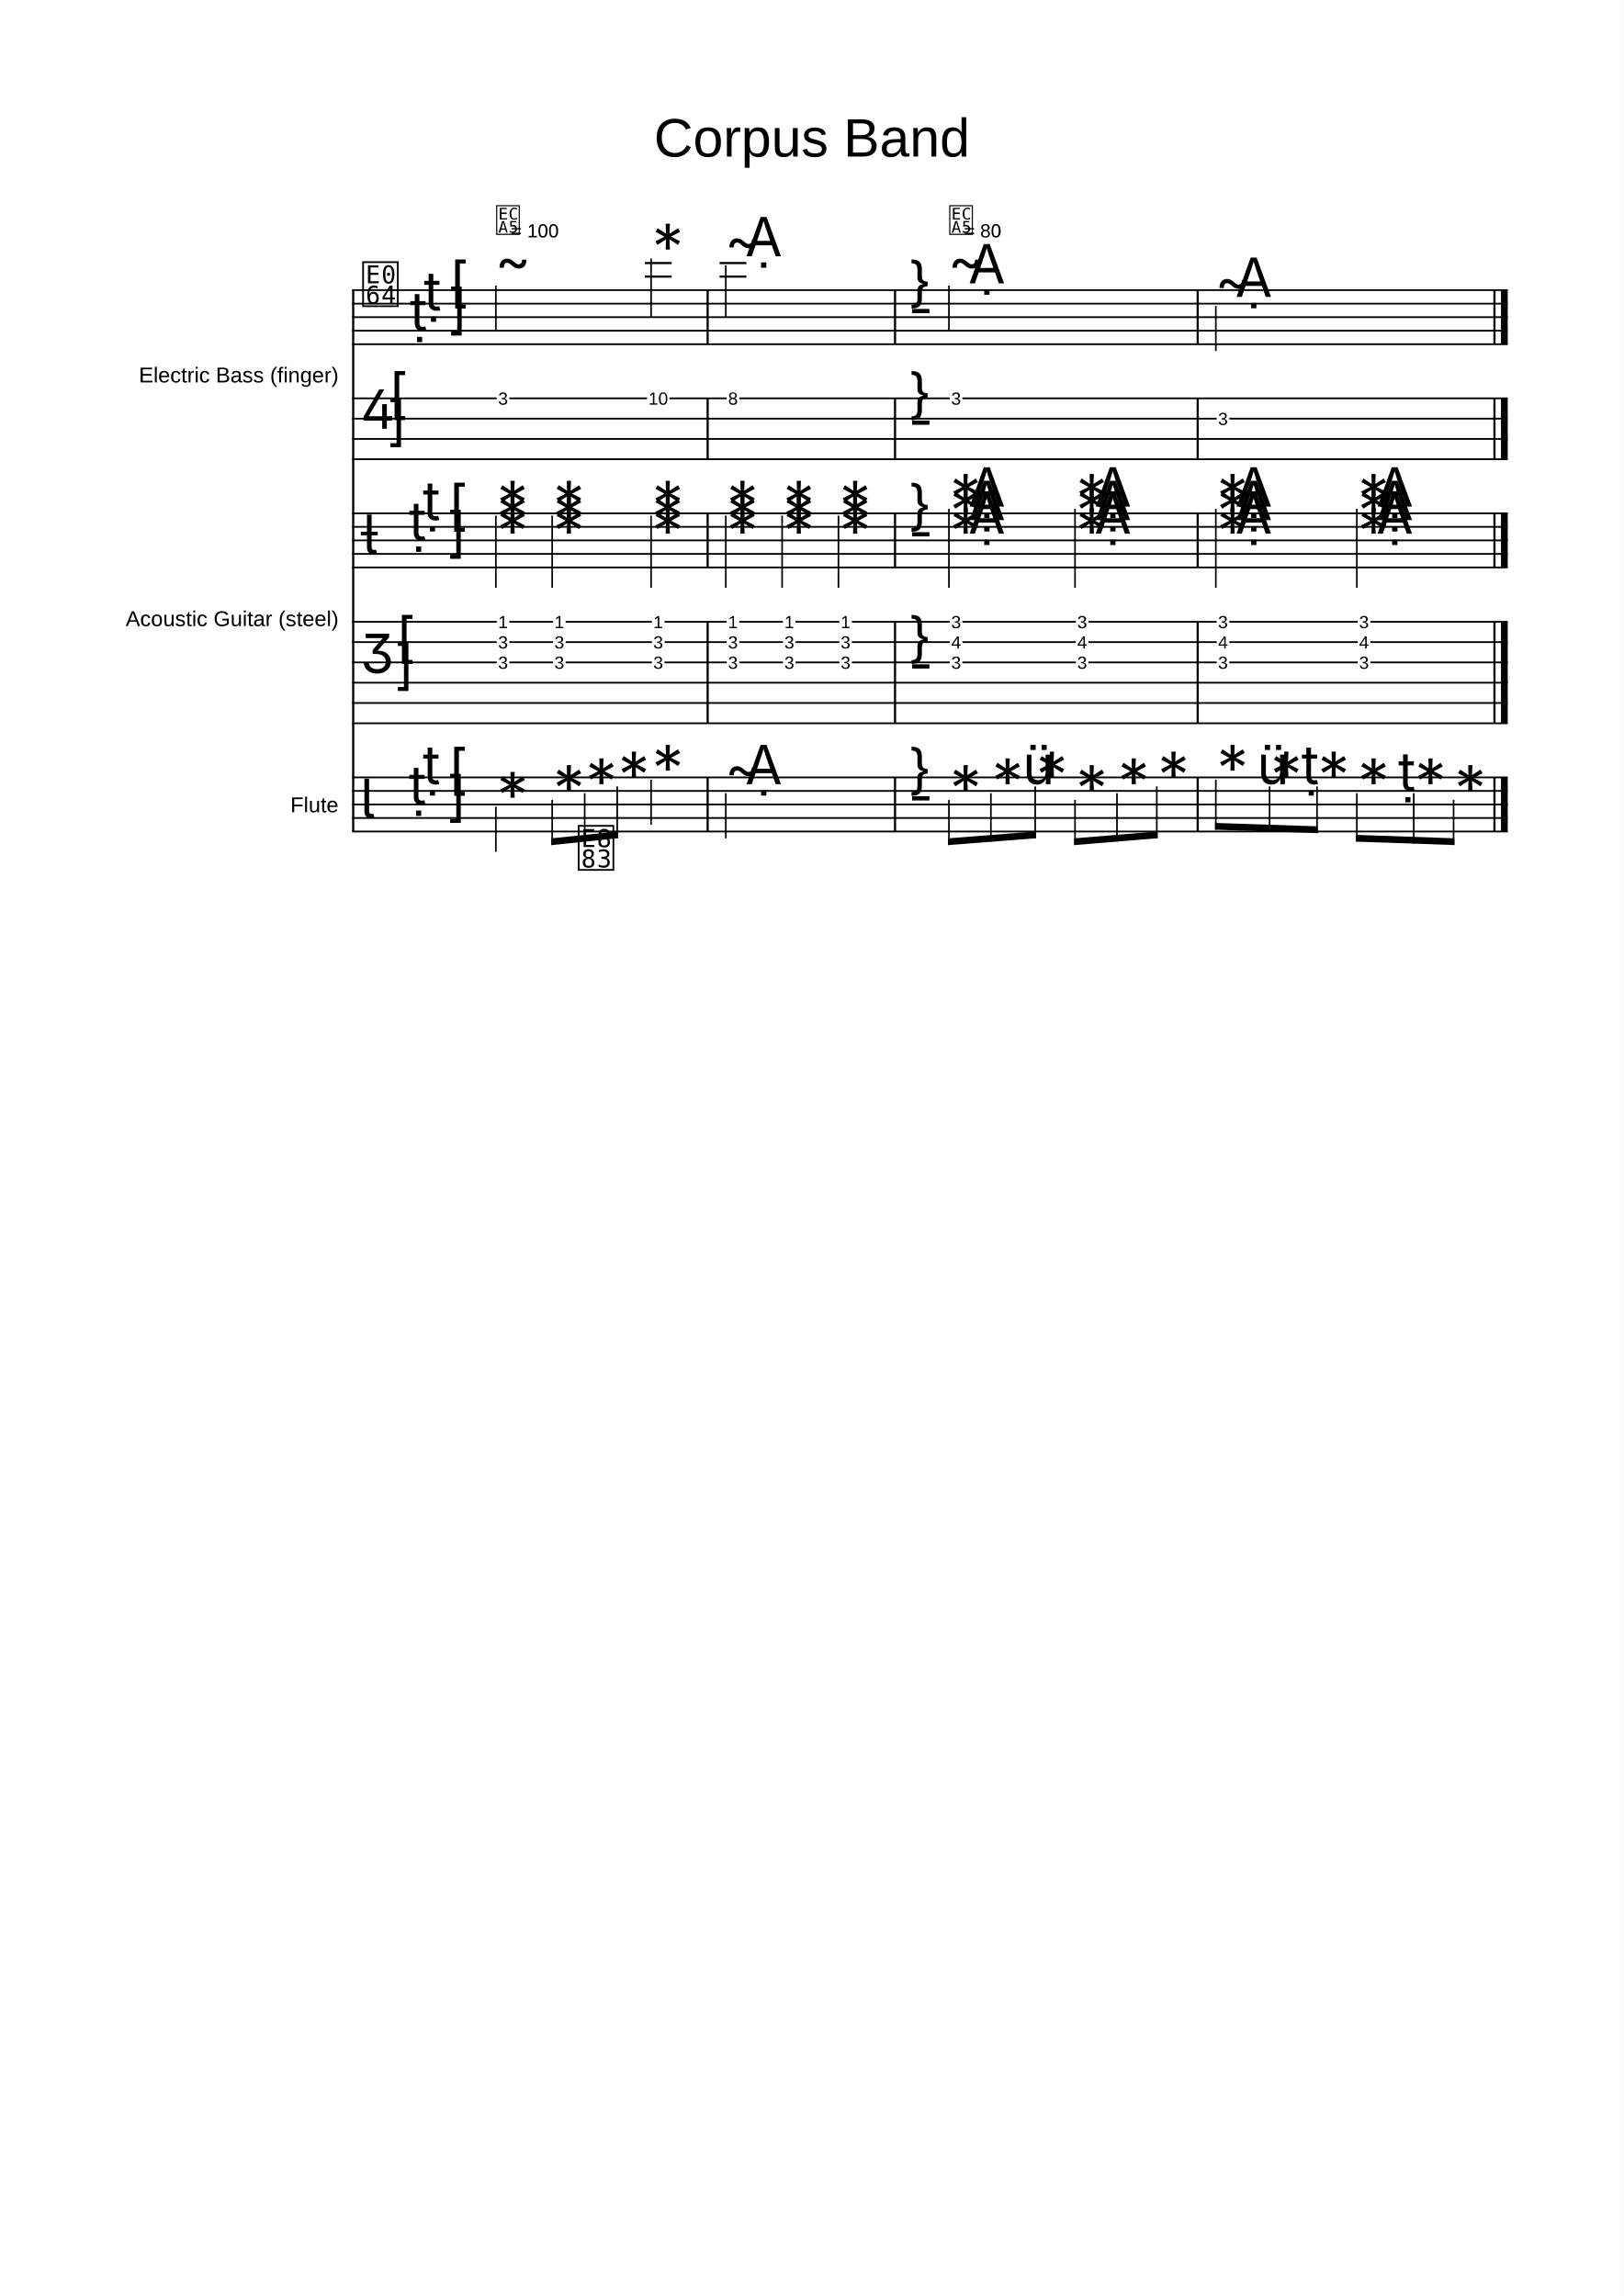
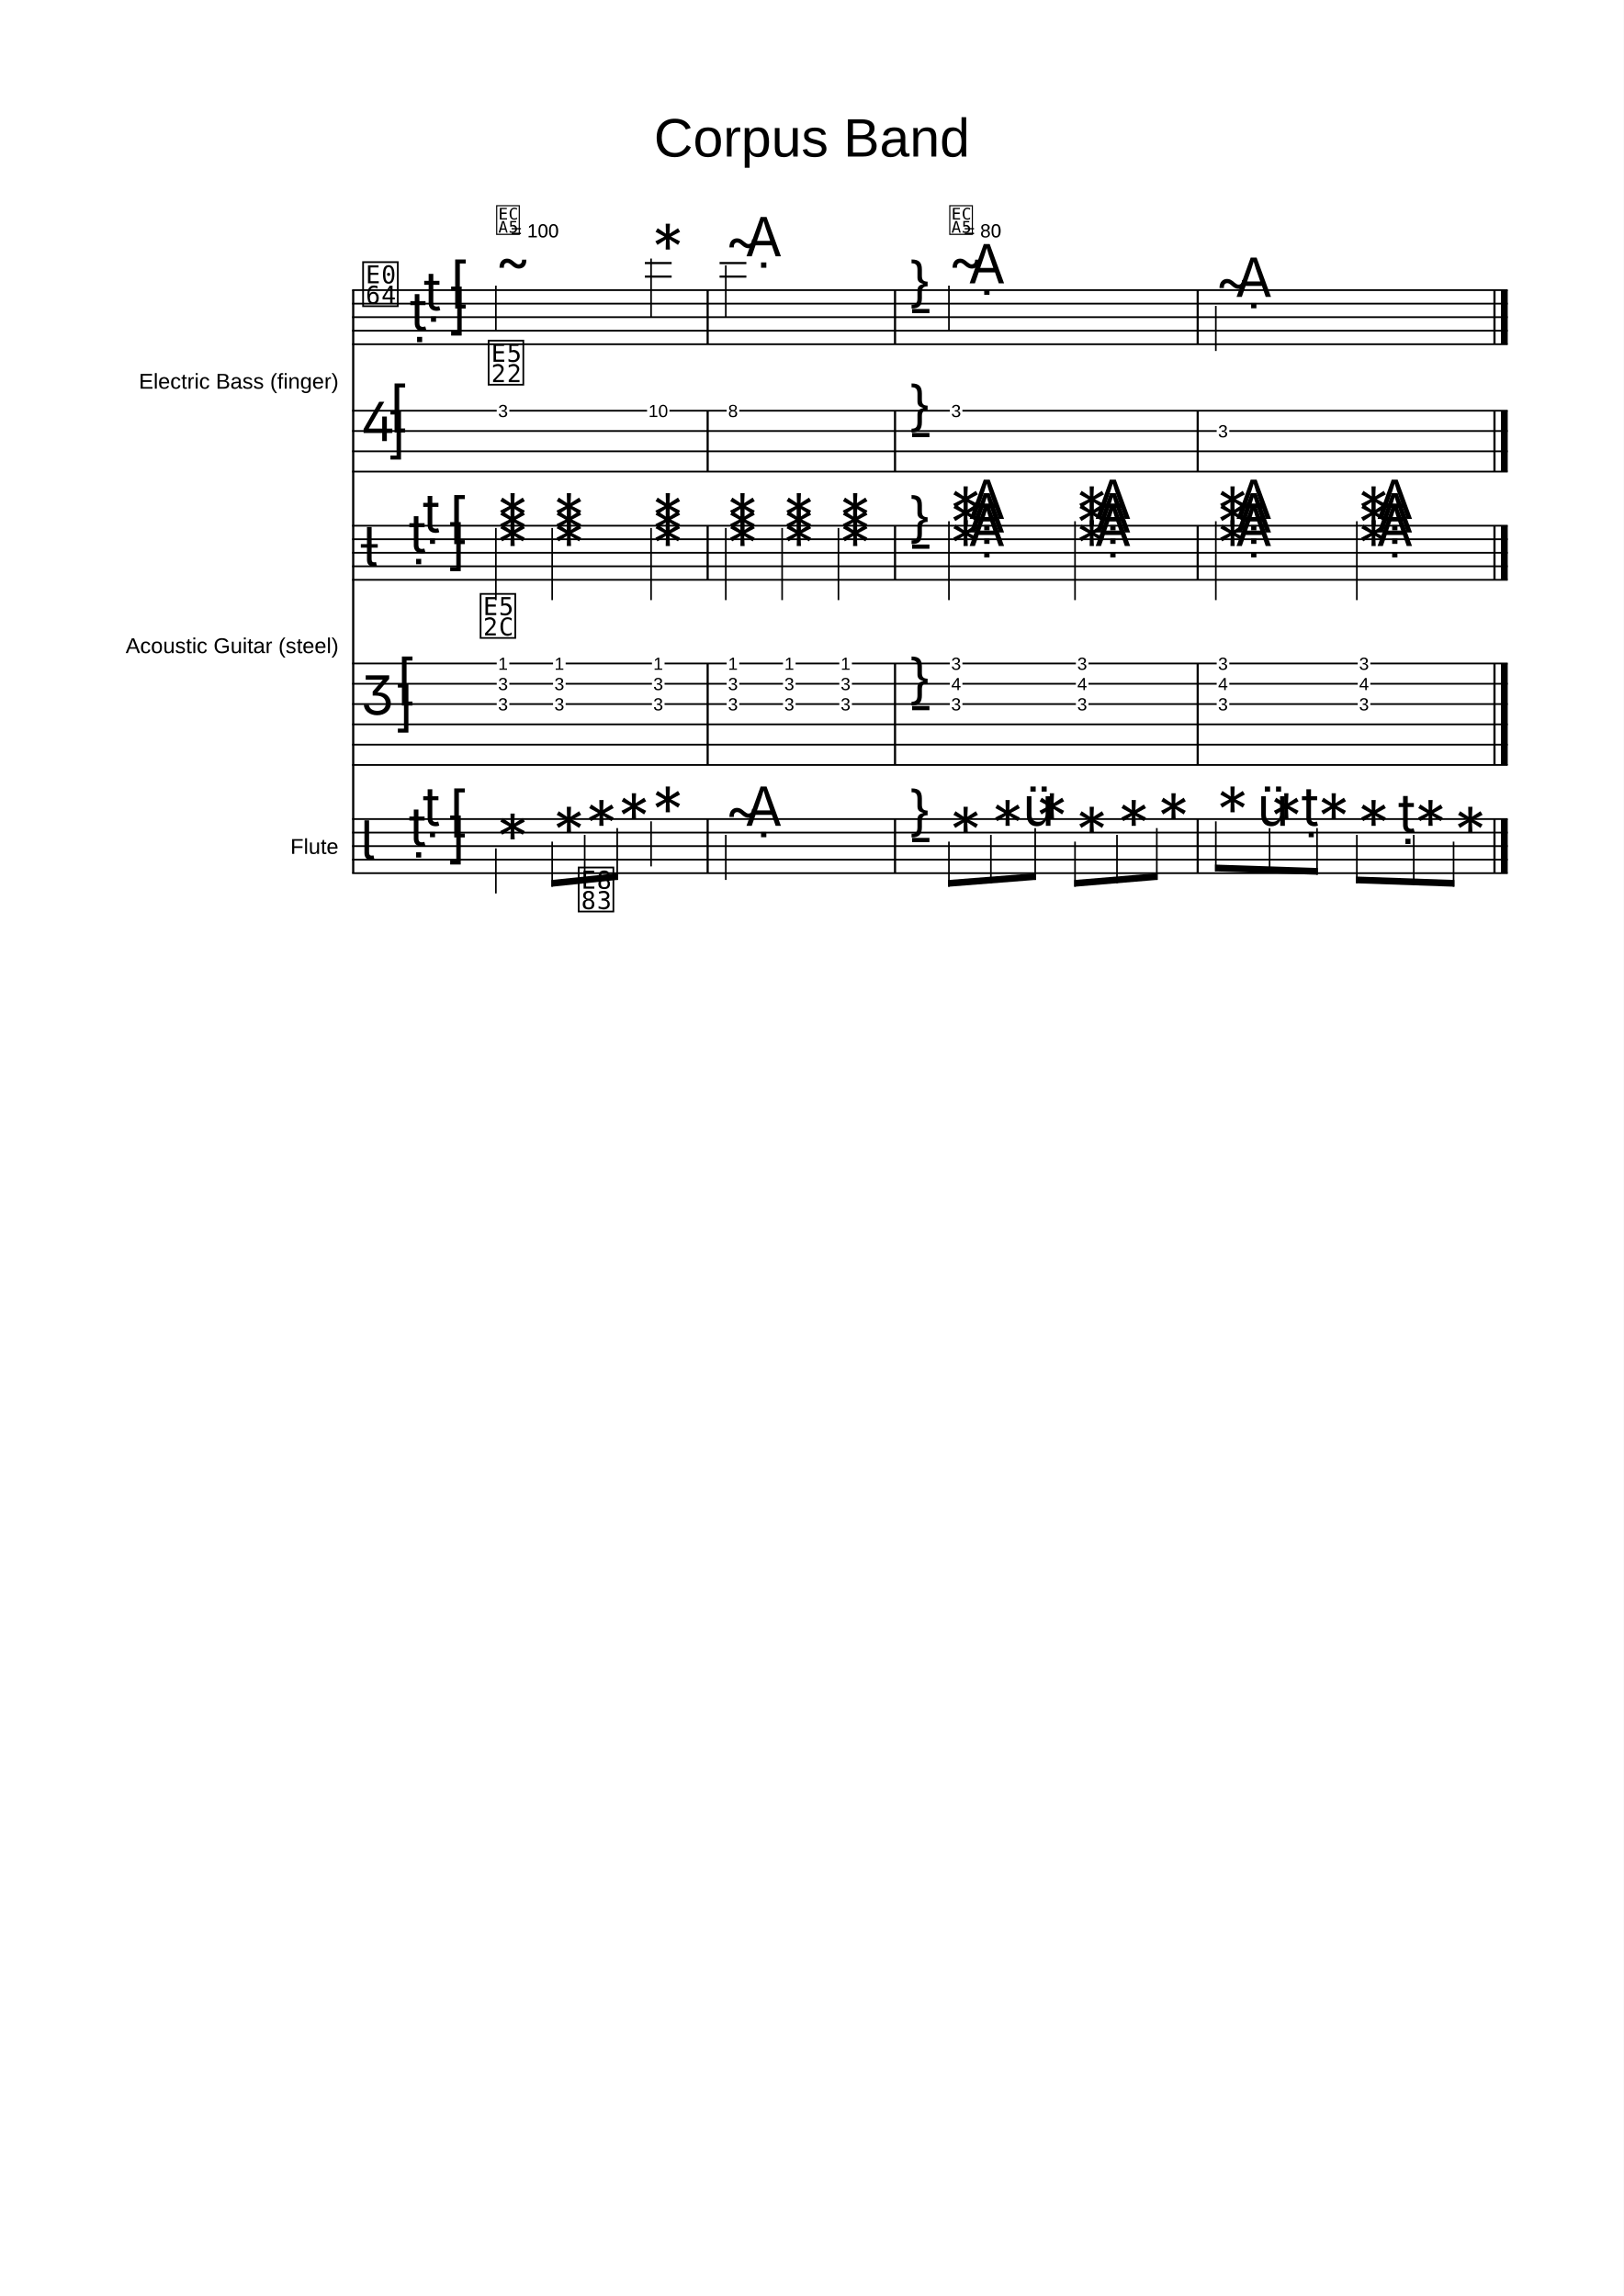
<svg xmlns="http://www.w3.org/2000/svg" width="1200" height="1697.143" viewBox="0 0 120 169.714">
  <style>@font-face{font-family:"Bravura";src:url("Bravura.otf")}text{font-family:"Bravura";font-size:4px}text.t{font-family:Arial,Helvetica,sans-serif}</style>
  <rect x="0" y="0" width="120" height="169.714" fill="white" />
  <g fill="black" stroke="black">
    <line class="staffLine" x1="26.023" y1="21.444" x2="111.429" y2="21.444" stroke-width="0.13" />
    <line class="staffLine" x1="26.023" y1="22.444" x2="111.429" y2="22.444" stroke-width="0.13" />
    <line class="staffLine" x1="26.023" y1="23.444" x2="111.429" y2="23.444" stroke-width="0.13" />
    <line class="staffLine" x1="26.023" y1="24.444" x2="111.429" y2="24.444" stroke-width="0.13" />
    <line class="staffLine" x1="26.023" y1="25.444" x2="111.429" y2="25.444" stroke-width="0.13" />
    <line class="stem" x1="36.647" y1="21.112" x2="36.647" y2="24.444" stroke-width="0.12" />
    <line class="ledgerLine" x1="47.658" y1="20.444" x2="49.638" y2="20.444" stroke-width="0.16" />
    <line class="ledgerLine" x1="47.658" y1="19.444" x2="49.638" y2="19.444" stroke-width="0.16" />
    <line class="stem" x1="48.118" y1="19.112" x2="48.118" y2="23.444" stroke-width="0.12" />
    <line class="barline" x1="52.3" y1="21.444" x2="52.3" y2="25.444" stroke-width="0.16" />
    <line class="ledgerLine" x1="53.18" y1="20.444" x2="55.16" y2="20.444" stroke-width="0.16" />
    <line class="ledgerLine" x1="53.18" y1="19.444" x2="55.16" y2="19.444" stroke-width="0.16" />
    <line class="stem" x1="53.64" y1="19.612" x2="53.64" y2="23.444" stroke-width="0.12" />
    <line class="barline" x1="66.147" y1="21.444" x2="66.147" y2="25.444" stroke-width="0.16" />
    <line class="stem" x1="70.131" y1="21.112" x2="70.131" y2="24.444" stroke-width="0.12" />
    <line class="barline" x1="88.516" y1="21.444" x2="88.516" y2="25.444" stroke-width="0.16" />
    <line class="stem" x1="89.856" y1="22.612" x2="89.856" y2="25.944" stroke-width="0.12" />
    <line class="barline" x1="110.449" y1="21.444" x2="110.449" y2="25.444" stroke-width="0.16" />
    <line class="barline" x1="111.179" y1="21.444" x2="111.179" y2="25.444" stroke-width="0.5" />
-     <line class="staffLine" x1="26.023" y1="29.444" x2="111.429" y2="29.444" stroke-width="0.13" />
-     <line class="staffLine" x1="26.023" y1="30.944" x2="111.429" y2="30.944" stroke-width="0.13" />
-     <line class="staffLine" x1="26.023" y1="32.444" x2="111.429" y2="32.444" stroke-width="0.13" />
-     <line class="staffLine" x1="26.023" y1="33.944" x2="111.429" y2="33.944" stroke-width="0.13" />
-     <line class="barline" x1="52.3" y1="29.444" x2="52.3" y2="33.944" stroke-width="0.16" />
-     <line class="barline" x1="66.147" y1="29.444" x2="66.147" y2="33.944" stroke-width="0.16" />
-     <line class="barline" x1="88.516" y1="29.444" x2="88.516" y2="33.944" stroke-width="0.16" />
-     <line class="barline" x1="110.449" y1="29.444" x2="110.449" y2="33.944" stroke-width="0.16" />
-     <line class="barline" x1="111.179" y1="29.444" x2="111.179" y2="33.944" stroke-width="0.5" />
-     <line class="staffLine" x1="26.023" y1="37.944" x2="111.429" y2="37.944" stroke-width="0.13" />
-     <line class="staffLine" x1="26.023" y1="38.944" x2="111.429" y2="38.944" stroke-width="0.13" />
-     <line class="staffLine" x1="26.023" y1="39.944" x2="111.429" y2="39.944" stroke-width="0.13" />
-     <line class="staffLine" x1="26.023" y1="40.944" x2="111.429" y2="40.944" stroke-width="0.13" />
-     <line class="staffLine" x1="26.023" y1="41.944" x2="111.429" y2="41.944" stroke-width="0.13" />
-     <line class="stem" x1="36.647" y1="38.112" x2="36.647" y2="43.444" stroke-width="0.12" />
-     <line class="stem" x1="40.809" y1="38.112" x2="40.809" y2="43.444" stroke-width="0.12" />
-     <line class="stem" x1="48.118" y1="38.112" x2="48.118" y2="43.444" stroke-width="0.12" />
-     <line class="barline" x1="52.3" y1="37.944" x2="52.3" y2="41.944" stroke-width="0.16" />
-     <line class="stem" x1="53.64" y1="38.112" x2="53.64" y2="43.444" stroke-width="0.12" />
-     <line class="stem" x1="57.803" y1="38.112" x2="57.803" y2="43.444" stroke-width="0.12" />
-     <line class="stem" x1="61.965" y1="38.112" x2="61.965" y2="43.444" stroke-width="0.12" />
-     <line class="barline" x1="66.147" y1="37.944" x2="66.147" y2="41.944" stroke-width="0.16" />
-     <line class="stem" x1="70.131" y1="37.612" x2="70.131" y2="43.444" stroke-width="0.12" />
-     <line class="stem" x1="79.449" y1="37.612" x2="79.449" y2="43.444" stroke-width="0.12" />
-     <line class="barline" x1="88.516" y1="37.944" x2="88.516" y2="41.944" stroke-width="0.16" />
-     <line class="stem" x1="89.856" y1="37.612" x2="89.856" y2="43.444" stroke-width="0.12" />
-     <line class="stem" x1="100.278" y1="37.612" x2="100.278" y2="43.444" stroke-width="0.12" />
-     <line class="barline" x1="110.449" y1="37.944" x2="110.449" y2="41.944" stroke-width="0.16" />
-     <line class="barline" x1="111.179" y1="37.944" x2="111.179" y2="41.944" stroke-width="0.5" />
-     <line class="staffLine" x1="26.023" y1="45.963" x2="111.429" y2="45.963" stroke-width="0.13" />
-     <line class="staffLine" x1="26.023" y1="47.463" x2="111.429" y2="47.463" stroke-width="0.13" />
-     <line class="staffLine" x1="26.023" y1="48.963" x2="111.429" y2="48.963" stroke-width="0.13" />
-     <line class="staffLine" x1="26.023" y1="50.463" x2="111.429" y2="50.463" stroke-width="0.13" />
-     <line class="staffLine" x1="26.023" y1="51.963" x2="111.429" y2="51.963" stroke-width="0.13" />
-     <line class="staffLine" x1="26.023" y1="53.463" x2="111.429" y2="53.463" stroke-width="0.13" />
-     <line class="barline" x1="52.3" y1="45.963" x2="52.3" y2="53.463" stroke-width="0.16" />
-     <line class="barline" x1="66.147" y1="45.963" x2="66.147" y2="53.463" stroke-width="0.16" />
-     <line class="barline" x1="88.516" y1="45.963" x2="88.516" y2="53.463" stroke-width="0.16" />
-     <line class="barline" x1="110.449" y1="45.963" x2="110.449" y2="53.463" stroke-width="0.16" />
-     <line class="barline" x1="111.179" y1="45.963" x2="111.179" y2="53.463" stroke-width="0.5" />
-     <line class="staffLine" x1="26.023" y1="57.463" x2="111.429" y2="57.463" stroke-width="0.13" />
-     <line class="staffLine" x1="26.023" y1="58.463" x2="111.429" y2="58.463" stroke-width="0.13" />
-     <line class="staffLine" x1="26.023" y1="59.463" x2="111.429" y2="59.463" stroke-width="0.13" />
-     <line class="staffLine" x1="26.023" y1="60.463" x2="111.429" y2="60.463" stroke-width="0.13" />
-     <line class="staffLine" x1="26.023" y1="61.463" x2="111.429" y2="61.463" stroke-width="0.13" />
-     <line class="stem" x1="36.647" y1="59.631" x2="36.647" y2="62.963" stroke-width="0.12" />
-     <line class="stem" x1="48.118" y1="57.631" x2="48.118" y2="60.963" stroke-width="0.12" />
-     <line class="stem" x1="40.809" y1="59.131" x2="40.809" y2="62.463" stroke-width="0.12" />
-     <line class="stem" x1="43.212" y1="58.631" x2="43.212" y2="62.213" stroke-width="0.12" />
-     <line class="stem" x1="45.615" y1="58.131" x2="45.615" y2="61.963" stroke-width="0.12" />
-     <line class="barline" x1="52.3" y1="57.463" x2="52.3" y2="61.463" stroke-width="0.16" />
-     <line class="stem" x1="53.64" y1="58.631" x2="53.64" y2="61.963" stroke-width="0.12" />
-     <line class="barline" x1="66.147" y1="57.463" x2="66.147" y2="61.463" stroke-width="0.16" />
-     <line class="stem" x1="70.131" y1="59.131" x2="70.131" y2="62.463" stroke-width="0.12" />
-     <line class="stem" x1="73.232" y1="58.631" x2="73.232" y2="62.22" stroke-width="0.12" />
-     <line class="stem" x1="76.506" y1="58.131" x2="76.506" y2="61.963" stroke-width="0.12" />
-     <line class="stem" x1="79.449" y1="59.131" x2="79.449" y2="62.463" stroke-width="0.12" />
-     <line class="stem" x1="82.551" y1="58.631" x2="82.551" y2="62.207" stroke-width="0.12" />
-     <line class="stem" x1="85.494" y1="58.131" x2="85.494" y2="61.963" stroke-width="0.12" />
-     <line class="barline" x1="88.516" y1="57.463" x2="88.516" y2="61.463" stroke-width="0.16" />
-     <line class="stem" x1="89.856" y1="57.631" x2="89.856" y2="61.33" stroke-width="0.12" />
-     <line class="stem" x1="93.829" y1="58.131" x2="93.829" y2="61.463" stroke-width="0.12" />
-     <line class="stem" x1="97.335" y1="58.131" x2="97.335" y2="61.58" stroke-width="0.12" />
-     <line class="stem" x1="100.278" y1="58.631" x2="100.278" y2="62.213" stroke-width="0.12" />
-     <line class="stem" x1="104.484" y1="58.631" x2="104.484" y2="62.36" stroke-width="0.12" />
-     <line class="stem" x1="107.427" y1="59.131" x2="107.427" y2="62.463" stroke-width="0.12" />
-     <line class="barline" x1="110.449" y1="57.463" x2="110.449" y2="61.463" stroke-width="0.16" />
-     <line class="barline" x1="111.179" y1="57.463" x2="111.179" y2="61.463" stroke-width="0.5" />
-     <line class="barline" x1="26.103" y1="21.444" x2="26.103" y2="61.463" stroke-width="0.16" />
-     <polygon class="beam" stroke="none" points="40.749,61.969 45.675,61.457 45.675,61.957 40.749,62.469" />
-     <polygon class="beam" stroke="none" points="70.071,61.968 76.566,61.459 76.566,61.959 70.071,62.468" />
-     <polygon class="beam" stroke="none" points="79.389,61.968 85.554,61.458 85.554,61.958 79.389,62.468" />
-     <polygon class="beam" stroke="none" points="89.796,60.828 97.395,61.082 97.395,61.582 89.796,61.328" />
-     <polygon class="beam" stroke="none" points="100.218,61.711 107.487,61.965 107.487,62.465 100.218,62.211" />
+     <line class="staffLine" x1="26.023" y1="30.359" x2="111.429" y2="30.359" stroke-width="0.13" />
+     <line class="staffLine" x1="26.023" y1="31.859" x2="111.429" y2="31.859" stroke-width="0.13" />
+     <line class="staffLine" x1="26.023" y1="33.359" x2="111.429" y2="33.359" stroke-width="0.13" />
+     <line class="staffLine" x1="26.023" y1="34.859" x2="111.429" y2="34.859" stroke-width="0.13" />
+     <line class="barline" x1="52.3" y1="30.359" x2="52.3" y2="34.859" stroke-width="0.16" />
+     <line class="barline" x1="66.147" y1="30.359" x2="66.147" y2="34.859" stroke-width="0.16" />
+     <line class="barline" x1="88.516" y1="30.359" x2="88.516" y2="34.859" stroke-width="0.16" />
+     <line class="barline" x1="110.449" y1="30.359" x2="110.449" y2="34.859" stroke-width="0.16" />
+     <line class="barline" x1="111.179" y1="30.359" x2="111.179" y2="34.859" stroke-width="0.5" />
+     <line class="staffLine" x1="26.023" y1="38.859" x2="111.429" y2="38.859" stroke-width="0.13" />
+     <line class="staffLine" x1="26.023" y1="39.859" x2="111.429" y2="39.859" stroke-width="0.13" />
+     <line class="staffLine" x1="26.023" y1="40.859" x2="111.429" y2="40.859" stroke-width="0.13" />
+     <line class="staffLine" x1="26.023" y1="41.859" x2="111.429" y2="41.859" stroke-width="0.13" />
+     <line class="staffLine" x1="26.023" y1="42.859" x2="111.429" y2="42.859" stroke-width="0.13" />
+     <line class="stem" x1="36.647" y1="39.027" x2="36.647" y2="44.359" stroke-width="0.12" />
+     <line class="stem" x1="40.809" y1="39.027" x2="40.809" y2="44.359" stroke-width="0.12" />
+     <line class="stem" x1="48.118" y1="39.027" x2="48.118" y2="44.359" stroke-width="0.12" />
+     <line class="barline" x1="52.3" y1="38.859" x2="52.3" y2="42.859" stroke-width="0.16" />
+     <line class="stem" x1="53.64" y1="39.027" x2="53.64" y2="44.359" stroke-width="0.12" />
+     <line class="stem" x1="57.803" y1="39.027" x2="57.803" y2="44.359" stroke-width="0.12" />
+     <line class="stem" x1="61.965" y1="39.027" x2="61.965" y2="44.359" stroke-width="0.12" />
+     <line class="barline" x1="66.147" y1="38.859" x2="66.147" y2="42.859" stroke-width="0.16" />
+     <line class="stem" x1="70.131" y1="38.527" x2="70.131" y2="44.359" stroke-width="0.12" />
+     <line class="stem" x1="79.449" y1="38.527" x2="79.449" y2="44.359" stroke-width="0.12" />
+     <line class="barline" x1="88.516" y1="38.859" x2="88.516" y2="42.859" stroke-width="0.16" />
+     <line class="stem" x1="89.856" y1="38.527" x2="89.856" y2="44.359" stroke-width="0.12" />
+     <line class="stem" x1="100.278" y1="38.527" x2="100.278" y2="44.359" stroke-width="0.12" />
+     <line class="barline" x1="110.449" y1="38.859" x2="110.449" y2="42.859" stroke-width="0.16" />
+     <line class="barline" x1="111.179" y1="38.859" x2="111.179" y2="42.859" stroke-width="0.5" />
+     <line class="staffLine" x1="26.023" y1="49.042" x2="111.429" y2="49.042" stroke-width="0.13" />
+     <line class="staffLine" x1="26.023" y1="50.542" x2="111.429" y2="50.542" stroke-width="0.13" />
+     <line class="staffLine" x1="26.023" y1="52.042" x2="111.429" y2="52.042" stroke-width="0.13" />
+     <line class="staffLine" x1="26.023" y1="53.542" x2="111.429" y2="53.542" stroke-width="0.13" />
+     <line class="staffLine" x1="26.023" y1="55.042" x2="111.429" y2="55.042" stroke-width="0.13" />
+     <line class="staffLine" x1="26.023" y1="56.542" x2="111.429" y2="56.542" stroke-width="0.13" />
+     <line class="barline" x1="52.3" y1="49.042" x2="52.3" y2="56.542" stroke-width="0.16" />
+     <line class="barline" x1="66.147" y1="49.042" x2="66.147" y2="56.542" stroke-width="0.16" />
+     <line class="barline" x1="88.516" y1="49.042" x2="88.516" y2="56.542" stroke-width="0.16" />
+     <line class="barline" x1="110.449" y1="49.042" x2="110.449" y2="56.542" stroke-width="0.16" />
+     <line class="barline" x1="111.179" y1="49.042" x2="111.179" y2="56.542" stroke-width="0.5" />
+     <line class="staffLine" x1="26.023" y1="60.542" x2="111.429" y2="60.542" stroke-width="0.13" />
+     <line class="staffLine" x1="26.023" y1="61.542" x2="111.429" y2="61.542" stroke-width="0.13" />
+     <line class="staffLine" x1="26.023" y1="62.542" x2="111.429" y2="62.542" stroke-width="0.13" />
+     <line class="staffLine" x1="26.023" y1="63.542" x2="111.429" y2="63.542" stroke-width="0.13" />
+     <line class="staffLine" x1="26.023" y1="64.542" x2="111.429" y2="64.542" stroke-width="0.13" />
+     <line class="stem" x1="36.647" y1="62.71" x2="36.647" y2="66.042" stroke-width="0.12" />
+     <line class="stem" x1="48.118" y1="60.71" x2="48.118" y2="64.042" stroke-width="0.12" />
+     <line class="stem" x1="40.809" y1="62.21" x2="40.809" y2="65.542" stroke-width="0.12" />
+     <line class="stem" x1="43.212" y1="61.71" x2="43.212" y2="65.292" stroke-width="0.12" />
+     <line class="stem" x1="45.615" y1="61.21" x2="45.615" y2="65.042" stroke-width="0.12" />
+     <line class="barline" x1="52.3" y1="60.542" x2="52.3" y2="64.542" stroke-width="0.16" />
+     <line class="stem" x1="53.64" y1="61.71" x2="53.64" y2="65.042" stroke-width="0.12" />
+     <line class="barline" x1="66.147" y1="60.542" x2="66.147" y2="64.542" stroke-width="0.16" />
+     <line class="stem" x1="70.131" y1="62.21" x2="70.131" y2="65.542" stroke-width="0.12" />
+     <line class="stem" x1="73.232" y1="61.71" x2="73.232" y2="65.299" stroke-width="0.12" />
+     <line class="stem" x1="76.506" y1="61.21" x2="76.506" y2="65.042" stroke-width="0.12" />
+     <line class="stem" x1="79.449" y1="62.21" x2="79.449" y2="65.542" stroke-width="0.12" />
+     <line class="stem" x1="82.551" y1="61.71" x2="82.551" y2="65.286" stroke-width="0.12" />
+     <line class="stem" x1="85.494" y1="61.21" x2="85.494" y2="65.042" stroke-width="0.12" />
+     <line class="barline" x1="88.516" y1="60.542" x2="88.516" y2="64.542" stroke-width="0.16" />
+     <line class="stem" x1="89.856" y1="60.71" x2="89.856" y2="64.409" stroke-width="0.12" />
+     <line class="stem" x1="93.829" y1="61.21" x2="93.829" y2="64.542" stroke-width="0.12" />
+     <line class="stem" x1="97.335" y1="61.21" x2="97.335" y2="64.659" stroke-width="0.12" />
+     <line class="stem" x1="100.278" y1="61.71" x2="100.278" y2="65.292" stroke-width="0.12" />
+     <line class="stem" x1="104.484" y1="61.71" x2="104.484" y2="65.439" stroke-width="0.12" />
+     <line class="stem" x1="107.427" y1="62.21" x2="107.427" y2="65.542" stroke-width="0.12" />
+     <line class="barline" x1="110.449" y1="60.542" x2="110.449" y2="64.542" stroke-width="0.16" />
+     <line class="barline" x1="111.179" y1="60.542" x2="111.179" y2="64.542" stroke-width="0.5" />
+     <line class="barline" x1="26.103" y1="21.444" x2="26.103" y2="64.542" stroke-width="0.16" />
+     <polygon class="beam" stroke="none" points="40.749,65.048 45.675,64.536 45.675,65.036 40.749,65.548" />
+     <polygon class="beam" stroke="none" points="70.071,65.047 76.566,64.538 76.566,65.038 70.071,65.547" />
+     <polygon class="beam" stroke="none" points="79.389,65.047 85.554,64.537 85.554,65.037 79.389,65.547" />
+     <polygon class="beam" stroke="none" points="89.796,63.907 97.395,64.161 97.395,64.661 89.796,64.407" />
+     <polygon class="beam" stroke="none" points="100.218,64.79 107.487,65.044 107.487,65.544 100.218,65.29" />
    <text class="clef" x="26.643" y="22.444" stroke="none"></text>
    <text class="keySignature" x="30.279" y="24.444" stroke="none"></text>
    <text class="keySignature" x="31.303" y="22.944" stroke="none"></text>
    <text class="timeSignature" x="33.205" y="22.444" stroke="none"></text>
    <text class="timeSignature" x="33.107" y="24.444" stroke="none"></text>
    <text class="notehead" x="36.587" y="20.944" stroke="none"></text>
    <text class="notehead" x="48.058" y="18.944" stroke="none"></text>
    <text class="notehead" x="53.58" y="19.444" stroke="none"></text>
    <text class="dot" x="55.06" y="18.944" stroke="none"></text>
    <text class="timeSignature" x="67.131" y="22.444" stroke="none"></text>
    <text class="timeSignature" x="67.127" y="24.444" stroke="none"></text>
    <text class="notehead" x="70.071" y="20.944" stroke="none"></text>
    <text class="dot" x="71.551" y="20.944" stroke="none"></text>
    <text class="notehead" x="89.796" y="22.444" stroke="none"></text>
    <text class="dot" x="91.276" y="21.944" stroke="none"></text>
-     <text class="clef" x="26.635" y="31.686" stroke="none"></text>
-     <text class="timeSignature" x="28.721" y="30.694" stroke="none"></text>
-     <text class="timeSignature" x="28.623" y="32.694" stroke="none"></text>
-     <text class="timeSignature" x="67.131" y="30.694" stroke="none"></text>
-     <text class="timeSignature" x="67.127" y="32.694" stroke="none"></text>
-     <text class="clef" x="26.623" y="40.944" stroke="none"></text>
-     <text class="keySignature" x="30.207" y="39.944" stroke="none"></text>
-     <text class="keySignature" x="31.231" y="38.444" stroke="none"></text>
-     <text class="timeSignature" x="33.133" y="38.944" stroke="none"></text>
-     <text class="timeSignature" x="33.035" y="40.944" stroke="none"></text>
-     <text class="notehead" x="36.587" y="37.944" stroke="none"></text>
-     <text class="notehead" x="36.587" y="38.944" stroke="none"></text>
-     <text class="notehead" x="36.587" y="39.944" stroke="none"></text>
-     <text class="notehead" x="40.749" y="37.944" stroke="none"></text>
-     <text class="notehead" x="40.749" y="38.944" stroke="none"></text>
-     <text class="notehead" x="40.749" y="39.944" stroke="none"></text>
-     <text class="notehead" x="48.058" y="37.944" stroke="none"></text>
-     <text class="notehead" x="48.058" y="38.944" stroke="none"></text>
-     <text class="notehead" x="48.058" y="39.944" stroke="none"></text>
-     <text class="notehead" x="53.58" y="37.944" stroke="none"></text>
-     <text class="notehead" x="53.58" y="38.944" stroke="none"></text>
-     <text class="notehead" x="53.58" y="39.944" stroke="none"></text>
-     <text class="notehead" x="57.743" y="37.944" stroke="none"></text>
-     <text class="notehead" x="57.743" y="38.944" stroke="none"></text>
-     <text class="notehead" x="57.743" y="39.944" stroke="none"></text>
-     <text class="notehead" x="61.905" y="37.944" stroke="none"></text>
-     <text class="notehead" x="61.905" y="38.944" stroke="none"></text>
-     <text class="notehead" x="61.905" y="39.944" stroke="none"></text>
-     <text class="timeSignature" x="67.131" y="38.944" stroke="none"></text>
-     <text class="timeSignature" x="67.127" y="40.944" stroke="none"></text>
-     <text class="notehead" x="70.071" y="37.444" stroke="none"></text>
-     <text class="notehead" x="70.071" y="38.444" stroke="none"></text>
-     <text class="notehead" x="70.071" y="39.944" stroke="none"></text>
-     <text class="dot" x="71.551" y="37.444" stroke="none"></text>
-     <text class="dot" x="71.551" y="38.444" stroke="none"></text>
-     <text class="dot" x="71.551" y="39.444" stroke="none"></text>
-     <text class="notehead" x="79.389" y="37.444" stroke="none"></text>
-     <text class="notehead" x="79.389" y="38.444" stroke="none"></text>
-     <text class="notehead" x="79.389" y="39.944" stroke="none"></text>
-     <text class="dot" x="80.869" y="37.444" stroke="none"></text>
-     <text class="dot" x="80.869" y="38.444" stroke="none"></text>
-     <text class="dot" x="80.869" y="39.444" stroke="none"></text>
-     <text class="notehead" x="89.796" y="37.444" stroke="none"></text>
-     <text class="notehead" x="89.796" y="38.444" stroke="none"></text>
-     <text class="notehead" x="89.796" y="39.944" stroke="none"></text>
-     <text class="dot" x="91.276" y="37.444" stroke="none"></text>
-     <text class="dot" x="91.276" y="38.444" stroke="none"></text>
-     <text class="dot" x="91.276" y="39.444" stroke="none"></text>
-     <text class="notehead" x="100.218" y="37.444" stroke="none"></text>
-     <text class="notehead" x="100.218" y="38.444" stroke="none"></text>
-     <text class="notehead" x="100.218" y="39.944" stroke="none"></text>
-     <text class="dot" x="101.698" y="37.444" stroke="none"></text>
-     <text class="dot" x="101.698" y="38.444" stroke="none"></text>
-     <text class="dot" x="101.698" y="39.444" stroke="none"></text>
-     <text class="clef" x="26.635" y="49.745" stroke="none"></text>
-     <text class="timeSignature" x="29.265" y="48.713" stroke="none"></text>
-     <text class="timeSignature" x="29.167" y="50.713" stroke="none"></text>
-     <text class="timeSignature" x="67.131" y="48.713" stroke="none"></text>
-     <text class="timeSignature" x="67.127" y="50.713" stroke="none"></text>
-     <text class="clef" x="26.623" y="60.463" stroke="none"></text>
-     <text class="keySignature" x="30.207" y="59.463" stroke="none"></text>
-     <text class="keySignature" x="31.231" y="57.963" stroke="none"></text>
-     <text class="timeSignature" x="33.133" y="58.463" stroke="none"></text>
-     <text class="timeSignature" x="33.035" y="60.463" stroke="none"></text>
-     <text class="notehead" x="36.587" y="59.463" stroke="none"></text>
-     <text class="notehead" x="40.749" y="58.963" stroke="none"></text>
-     <text class="notehead" x="43.152" y="58.463" stroke="none"></text>
-     <text class="notehead" x="45.555" y="57.963" stroke="none"></text>
-     <text class="notehead" x="48.058" y="57.463" stroke="none"></text>
-     <text class="tuplet" x="42.58" y="64.113" stroke="none"></text>
-     <text class="notehead" x="53.58" y="58.463" stroke="none"></text>
-     <text class="dot" x="55.06" y="57.963" stroke="none"></text>
-     <text class="timeSignature" x="67.131" y="58.463" stroke="none"></text>
-     <text class="timeSignature" x="67.127" y="60.463" stroke="none"></text>
-     <text class="notehead" x="70.071" y="58.963" stroke="none"></text>
-     <text class="notehead" x="73.172" y="58.463" stroke="none"></text>
-     <text class="notehead" x="76.446" y="57.963" stroke="none"></text>
-     <text class="accidental" x="75.574" y="57.963" stroke="none"></text>
-     <text class="notehead" x="79.389" y="58.963" stroke="none"></text>
-     <text class="notehead" x="82.491" y="58.463" stroke="none"></text>
-     <text class="notehead" x="85.434" y="57.963" stroke="none"></text>
-     <text class="notehead" x="89.796" y="57.463" stroke="none"></text>
-     <text class="notehead" x="93.769" y="57.963" stroke="none"></text>
-     <text class="accidental" x="92.897" y="57.963" stroke="none"></text>
-     <text class="notehead" x="97.275" y="57.963" stroke="none"></text>
-     <text class="accidental" x="96.171" y="57.963" stroke="none"></text>
-     <text class="notehead" x="100.218" y="58.463" stroke="none"></text>
-     <text class="notehead" x="104.424" y="58.463" stroke="none"></text>
-     <text class="accidental" x="103.32" y="58.463" stroke="none"></text>
-     <text class="notehead" x="107.367" y="58.963" stroke="none"></text>
+     <text class="dynamic" x="35.921" y="28.244" stroke="none"></text>
+     <text class="clef" x="26.635" y="32.601" stroke="none"></text>
+     <text class="timeSignature" x="28.721" y="31.609" stroke="none"></text>
+     <text class="timeSignature" x="28.623" y="33.609" stroke="none"></text>
+     <text class="timeSignature" x="67.131" y="31.609" stroke="none"></text>
+     <text class="timeSignature" x="67.127" y="33.609" stroke="none"></text>
+     <text class="clef" x="26.623" y="41.859" stroke="none"></text>
+     <text class="keySignature" x="30.207" y="40.859" stroke="none"></text>
+     <text class="keySignature" x="31.231" y="39.359" stroke="none"></text>
+     <text class="timeSignature" x="33.133" y="39.859" stroke="none"></text>
+     <text class="timeSignature" x="33.035" y="41.859" stroke="none"></text>
+     <text class="notehead" x="36.587" y="38.859" stroke="none"></text>
+     <text class="notehead" x="36.587" y="39.859" stroke="none"></text>
+     <text class="notehead" x="36.587" y="40.859" stroke="none"></text>
+     <text class="notehead" x="40.749" y="38.859" stroke="none"></text>
+     <text class="notehead" x="40.749" y="39.859" stroke="none"></text>
+     <text class="notehead" x="40.749" y="40.859" stroke="none"></text>
+     <text class="notehead" x="48.058" y="38.859" stroke="none"></text>
+     <text class="notehead" x="48.058" y="39.859" stroke="none"></text>
+     <text class="notehead" x="48.058" y="40.859" stroke="none"></text>
+     <text class="notehead" x="53.58" y="38.859" stroke="none"></text>
+     <text class="notehead" x="53.58" y="39.859" stroke="none"></text>
+     <text class="notehead" x="53.58" y="40.859" stroke="none"></text>
+     <text class="notehead" x="57.743" y="38.859" stroke="none"></text>
+     <text class="notehead" x="57.743" y="39.859" stroke="none"></text>
+     <text class="notehead" x="57.743" y="40.859" stroke="none"></text>
+     <text class="notehead" x="61.905" y="38.859" stroke="none"></text>
+     <text class="notehead" x="61.905" y="39.859" stroke="none"></text>
+     <text class="notehead" x="61.905" y="40.859" stroke="none"></text>
+     <text class="timeSignature" x="67.131" y="39.859" stroke="none"></text>
+     <text class="timeSignature" x="67.127" y="41.859" stroke="none"></text>
+     <text class="notehead" x="70.071" y="38.359" stroke="none"></text>
+     <text class="notehead" x="70.071" y="39.359" stroke="none"></text>
+     <text class="notehead" x="70.071" y="40.859" stroke="none"></text>
+     <text class="dot" x="71.551" y="38.359" stroke="none"></text>
+     <text class="dot" x="71.551" y="39.359" stroke="none"></text>
+     <text class="dot" x="71.551" y="40.359" stroke="none"></text>
+     <text class="notehead" x="79.389" y="38.359" stroke="none"></text>
+     <text class="notehead" x="79.389" y="39.359" stroke="none"></text>
+     <text class="notehead" x="79.389" y="40.859" stroke="none"></text>
+     <text class="dot" x="80.869" y="38.359" stroke="none"></text>
+     <text class="dot" x="80.869" y="39.359" stroke="none"></text>
+     <text class="dot" x="80.869" y="40.359" stroke="none"></text>
+     <text class="notehead" x="89.796" y="38.359" stroke="none"></text>
+     <text class="notehead" x="89.796" y="39.359" stroke="none"></text>
+     <text class="notehead" x="89.796" y="40.859" stroke="none"></text>
+     <text class="dot" x="91.276" y="38.359" stroke="none"></text>
+     <text class="dot" x="91.276" y="39.359" stroke="none"></text>
+     <text class="dot" x="91.276" y="40.359" stroke="none"></text>
+     <text class="notehead" x="100.218" y="38.359" stroke="none"></text>
+     <text class="notehead" x="100.218" y="39.359" stroke="none"></text>
+     <text class="notehead" x="100.218" y="40.859" stroke="none"></text>
+     <text class="dot" x="101.698" y="38.359" stroke="none"></text>
+     <text class="dot" x="101.698" y="39.359" stroke="none"></text>
+     <text class="dot" x="101.698" y="40.359" stroke="none"></text>
+     <text class="dynamic" x="35.329" y="46.967" stroke="none"></text>
+     <text class="clef" x="26.635" y="52.824" stroke="none"></text>
+     <text class="timeSignature" x="29.265" y="51.792" stroke="none"></text>
+     <text class="timeSignature" x="29.167" y="53.792" stroke="none"></text>
+     <text class="timeSignature" x="67.131" y="51.792" stroke="none"></text>
+     <text class="timeSignature" x="67.127" y="53.792" stroke="none"></text>
+     <text class="clef" x="26.623" y="63.542" stroke="none"></text>
+     <text class="keySignature" x="30.207" y="62.542" stroke="none"></text>
+     <text class="keySignature" x="31.231" y="61.042" stroke="none"></text>
+     <text class="timeSignature" x="33.133" y="61.542" stroke="none"></text>
+     <text class="timeSignature" x="33.035" y="63.542" stroke="none"></text>
+     <text class="notehead" x="36.587" y="62.542" stroke="none"></text>
+     <text class="notehead" x="40.749" y="62.042" stroke="none"></text>
+     <text class="notehead" x="43.152" y="61.542" stroke="none"></text>
+     <text class="notehead" x="45.555" y="61.042" stroke="none"></text>
+     <text class="notehead" x="48.058" y="60.542" stroke="none"></text>
+     <text class="tuplet" x="42.58" y="67.192" stroke="none"></text>
+     <text class="notehead" x="53.58" y="61.542" stroke="none"></text>
+     <text class="dot" x="55.06" y="61.042" stroke="none"></text>
+     <text class="timeSignature" x="67.131" y="61.542" stroke="none"></text>
+     <text class="timeSignature" x="67.127" y="63.542" stroke="none"></text>
+     <text class="notehead" x="70.071" y="62.042" stroke="none"></text>
+     <text class="notehead" x="73.172" y="61.542" stroke="none"></text>
+     <text class="notehead" x="76.446" y="61.042" stroke="none"></text>
+     <text class="accidental" x="75.574" y="61.042" stroke="none"></text>
+     <text class="notehead" x="79.389" y="62.042" stroke="none"></text>
+     <text class="notehead" x="82.491" y="61.542" stroke="none"></text>
+     <text class="notehead" x="85.434" y="61.042" stroke="none"></text>
+     <text class="notehead" x="89.796" y="60.542" stroke="none"></text>
+     <text class="notehead" x="93.769" y="61.042" stroke="none"></text>
+     <text class="accidental" x="92.897" y="61.042" stroke="none"></text>
+     <text class="notehead" x="97.275" y="61.042" stroke="none"></text>
+     <text class="accidental" x="96.171" y="61.042" stroke="none"></text>
+     <text class="notehead" x="100.218" y="61.542" stroke="none"></text>
+     <text class="notehead" x="104.424" y="61.542" stroke="none"></text>
+     <text class="accidental" x="103.32" y="61.542" stroke="none"></text>
+     <text class="notehead" x="107.367" y="62.042" stroke="none"></text>
    <text class="tempo" x="36.587" y="17.2" style="font-size:2.6px" stroke="none"></text>
    <text class="tempo" x="70.071" y="17.2" style="font-size:2.6px" stroke="none"></text>
    <text class="t credit" x="60" y="11.571" style="font-size:4px" text-anchor="middle" stroke="none">Corpus Band</text>
-     <rect class="knockout" x="36.711" y="28.872" width="0.931" height="1.144" fill="white" stroke="none" />
-     <text class="t fretNumber" x="37.177" y="29.912" style="font-size:1.3px" text-anchor="middle" stroke="none">3</text>
-     <rect class="knockout" x="47.822" y="28.872" width="1.654" height="1.144" fill="white" stroke="none" />
-     <text class="t fretNumber" x="48.648" y="29.912" style="font-size:1.3px" text-anchor="middle" stroke="none">10</text>
-     <rect class="knockout" x="53.705" y="28.872" width="0.931" height="1.144" fill="white" stroke="none" />
-     <text class="t fretNumber" x="54.17" y="29.912" style="font-size:1.3px" text-anchor="middle" stroke="none">8</text>
-     <rect class="knockout" x="70.195" y="28.872" width="0.931" height="1.144" fill="white" stroke="none" />
-     <text class="t fretNumber" x="70.661" y="29.912" style="font-size:1.3px" text-anchor="middle" stroke="none">3</text>
-     <rect class="knockout" x="89.92" y="30.372" width="0.931" height="1.144" fill="white" stroke="none" />
-     <text class="t fretNumber" x="90.386" y="31.412" style="font-size:1.3px" text-anchor="middle" stroke="none">3</text>
-     <rect class="knockout" x="36.711" y="45.391" width="0.931" height="1.144" fill="white" stroke="none" />
-     <text class="t fretNumber" x="37.177" y="46.431" style="font-size:1.3px" text-anchor="middle" stroke="none">1</text>
-     <rect class="knockout" x="36.711" y="46.891" width="0.931" height="1.144" fill="white" stroke="none" />
-     <text class="t fretNumber" x="37.177" y="47.931" style="font-size:1.3px" text-anchor="middle" stroke="none">3</text>
-     <rect class="knockout" x="36.711" y="48.391" width="0.931" height="1.144" fill="white" stroke="none" />
-     <text class="t fretNumber" x="37.177" y="49.431" style="font-size:1.3px" text-anchor="middle" stroke="none">3</text>
-     <rect class="knockout" x="40.873" y="45.391" width="0.931" height="1.144" fill="white" stroke="none" />
-     <text class="t fretNumber" x="41.339" y="46.431" style="font-size:1.3px" text-anchor="middle" stroke="none">1</text>
-     <rect class="knockout" x="40.873" y="46.891" width="0.931" height="1.144" fill="white" stroke="none" />
-     <text class="t fretNumber" x="41.339" y="47.931" style="font-size:1.3px" text-anchor="middle" stroke="none">3</text>
-     <rect class="knockout" x="40.873" y="48.391" width="0.931" height="1.144" fill="white" stroke="none" />
-     <text class="t fretNumber" x="41.339" y="49.431" style="font-size:1.3px" text-anchor="middle" stroke="none">3</text>
-     <rect class="knockout" x="48.183" y="45.391" width="0.931" height="1.144" fill="white" stroke="none" />
-     <text class="t fretNumber" x="48.648" y="46.431" style="font-size:1.3px" text-anchor="middle" stroke="none">1</text>
-     <rect class="knockout" x="48.183" y="46.891" width="0.931" height="1.144" fill="white" stroke="none" />
-     <text class="t fretNumber" x="48.648" y="47.931" style="font-size:1.3px" text-anchor="middle" stroke="none">3</text>
-     <rect class="knockout" x="48.183" y="48.391" width="0.931" height="1.144" fill="white" stroke="none" />
-     <text class="t fretNumber" x="48.648" y="49.431" style="font-size:1.3px" text-anchor="middle" stroke="none">3</text>
-     <rect class="knockout" x="53.705" y="45.391" width="0.931" height="1.144" fill="white" stroke="none" />
-     <text class="t fretNumber" x="54.17" y="46.431" style="font-size:1.3px" text-anchor="middle" stroke="none">1</text>
-     <rect class="knockout" x="53.705" y="46.891" width="0.931" height="1.144" fill="white" stroke="none" />
-     <text class="t fretNumber" x="54.17" y="47.931" style="font-size:1.3px" text-anchor="middle" stroke="none">3</text>
-     <rect class="knockout" x="53.705" y="48.391" width="0.931" height="1.144" fill="white" stroke="none" />
-     <text class="t fretNumber" x="54.17" y="49.431" style="font-size:1.3px" text-anchor="middle" stroke="none">3</text>
-     <rect class="knockout" x="57.867" y="45.391" width="0.931" height="1.144" fill="white" stroke="none" />
-     <text class="t fretNumber" x="58.333" y="46.431" style="font-size:1.3px" text-anchor="middle" stroke="none">1</text>
-     <rect class="knockout" x="57.867" y="46.891" width="0.931" height="1.144" fill="white" stroke="none" />
-     <text class="t fretNumber" x="58.333" y="47.931" style="font-size:1.3px" text-anchor="middle" stroke="none">3</text>
-     <rect class="knockout" x="57.867" y="48.391" width="0.931" height="1.144" fill="white" stroke="none" />
-     <text class="t fretNumber" x="58.333" y="49.431" style="font-size:1.3px" text-anchor="middle" stroke="none">3</text>
-     <rect class="knockout" x="62.029" y="45.391" width="0.931" height="1.144" fill="white" stroke="none" />
-     <text class="t fretNumber" x="62.495" y="46.431" style="font-size:1.3px" text-anchor="middle" stroke="none">1</text>
-     <rect class="knockout" x="62.029" y="46.891" width="0.931" height="1.144" fill="white" stroke="none" />
-     <text class="t fretNumber" x="62.495" y="47.931" style="font-size:1.3px" text-anchor="middle" stroke="none">3</text>
-     <rect class="knockout" x="62.029" y="48.391" width="0.931" height="1.144" fill="white" stroke="none" />
-     <text class="t fretNumber" x="62.495" y="49.431" style="font-size:1.3px" text-anchor="middle" stroke="none">3</text>
-     <rect class="knockout" x="70.195" y="45.391" width="0.931" height="1.144" fill="white" stroke="none" />
-     <text class="t fretNumber" x="70.661" y="46.431" style="font-size:1.3px" text-anchor="middle" stroke="none">3</text>
-     <rect class="knockout" x="70.195" y="46.891" width="0.931" height="1.144" fill="white" stroke="none" />
-     <text class="t fretNumber" x="70.661" y="47.931" style="font-size:1.3px" text-anchor="middle" stroke="none">4</text>
-     <rect class="knockout" x="70.195" y="48.391" width="0.931" height="1.144" fill="white" stroke="none" />
-     <text class="t fretNumber" x="70.661" y="49.431" style="font-size:1.3px" text-anchor="middle" stroke="none">3</text>
-     <rect class="knockout" x="79.514" y="45.391" width="0.931" height="1.144" fill="white" stroke="none" />
-     <text class="t fretNumber" x="79.979" y="46.431" style="font-size:1.3px" text-anchor="middle" stroke="none">3</text>
-     <rect class="knockout" x="79.514" y="46.891" width="0.931" height="1.144" fill="white" stroke="none" />
-     <text class="t fretNumber" x="79.979" y="47.931" style="font-size:1.3px" text-anchor="middle" stroke="none">4</text>
-     <rect class="knockout" x="79.514" y="48.391" width="0.931" height="1.144" fill="white" stroke="none" />
-     <text class="t fretNumber" x="79.979" y="49.431" style="font-size:1.3px" text-anchor="middle" stroke="none">3</text>
-     <rect class="knockout" x="89.92" y="45.391" width="0.931" height="1.144" fill="white" stroke="none" />
-     <text class="t fretNumber" x="90.386" y="46.431" style="font-size:1.3px" text-anchor="middle" stroke="none">3</text>
-     <rect class="knockout" x="89.92" y="46.891" width="0.931" height="1.144" fill="white" stroke="none" />
-     <text class="t fretNumber" x="90.386" y="47.931" style="font-size:1.3px" text-anchor="middle" stroke="none">4</text>
-     <rect class="knockout" x="89.92" y="48.391" width="0.931" height="1.144" fill="white" stroke="none" />
-     <text class="t fretNumber" x="90.386" y="49.431" style="font-size:1.3px" text-anchor="middle" stroke="none">3</text>
-     <rect class="knockout" x="100.343" y="45.391" width="0.931" height="1.144" fill="white" stroke="none" />
-     <text class="t fretNumber" x="100.808" y="46.431" style="font-size:1.3px" text-anchor="middle" stroke="none">3</text>
-     <rect class="knockout" x="100.343" y="46.891" width="0.931" height="1.144" fill="white" stroke="none" />
-     <text class="t fretNumber" x="100.808" y="47.931" style="font-size:1.3px" text-anchor="middle" stroke="none">4</text>
-     <rect class="knockout" x="100.343" y="48.391" width="0.931" height="1.144" fill="white" stroke="none" />
-     <text class="t fretNumber" x="100.808" y="49.431" style="font-size:1.3px" text-anchor="middle" stroke="none">3</text>
+     <rect class="knockout" x="36.711" y="29.787" width="0.931" height="1.144" fill="white" stroke="none" />
+     <text class="t fretNumber" x="37.177" y="30.827" style="font-size:1.3px" text-anchor="middle" stroke="none">3</text>
+     <rect class="knockout" x="47.822" y="29.787" width="1.654" height="1.144" fill="white" stroke="none" />
+     <text class="t fretNumber" x="48.648" y="30.827" style="font-size:1.3px" text-anchor="middle" stroke="none">10</text>
+     <rect class="knockout" x="53.705" y="29.787" width="0.931" height="1.144" fill="white" stroke="none" />
+     <text class="t fretNumber" x="54.17" y="30.827" style="font-size:1.3px" text-anchor="middle" stroke="none">8</text>
+     <rect class="knockout" x="70.195" y="29.787" width="0.931" height="1.144" fill="white" stroke="none" />
+     <text class="t fretNumber" x="70.661" y="30.827" style="font-size:1.3px" text-anchor="middle" stroke="none">3</text>
+     <rect class="knockout" x="89.92" y="31.287" width="0.931" height="1.144" fill="white" stroke="none" />
+     <text class="t fretNumber" x="90.386" y="32.327" style="font-size:1.3px" text-anchor="middle" stroke="none">3</text>
+     <rect class="knockout" x="36.711" y="48.47" width="0.931" height="1.144" fill="white" stroke="none" />
+     <text class="t fretNumber" x="37.177" y="49.51" style="font-size:1.3px" text-anchor="middle" stroke="none">1</text>
+     <rect class="knockout" x="36.711" y="49.97" width="0.931" height="1.144" fill="white" stroke="none" />
+     <text class="t fretNumber" x="37.177" y="51.01" style="font-size:1.3px" text-anchor="middle" stroke="none">3</text>
+     <rect class="knockout" x="36.711" y="51.47" width="0.931" height="1.144" fill="white" stroke="none" />
+     <text class="t fretNumber" x="37.177" y="52.51" style="font-size:1.3px" text-anchor="middle" stroke="none">3</text>
+     <rect class="knockout" x="40.873" y="48.47" width="0.931" height="1.144" fill="white" stroke="none" />
+     <text class="t fretNumber" x="41.339" y="49.51" style="font-size:1.3px" text-anchor="middle" stroke="none">1</text>
+     <rect class="knockout" x="40.873" y="49.97" width="0.931" height="1.144" fill="white" stroke="none" />
+     <text class="t fretNumber" x="41.339" y="51.01" style="font-size:1.3px" text-anchor="middle" stroke="none">3</text>
+     <rect class="knockout" x="40.873" y="51.47" width="0.931" height="1.144" fill="white" stroke="none" />
+     <text class="t fretNumber" x="41.339" y="52.51" style="font-size:1.3px" text-anchor="middle" stroke="none">3</text>
+     <rect class="knockout" x="48.183" y="48.47" width="0.931" height="1.144" fill="white" stroke="none" />
+     <text class="t fretNumber" x="48.648" y="49.51" style="font-size:1.3px" text-anchor="middle" stroke="none">1</text>
+     <rect class="knockout" x="48.183" y="49.97" width="0.931" height="1.144" fill="white" stroke="none" />
+     <text class="t fretNumber" x="48.648" y="51.01" style="font-size:1.3px" text-anchor="middle" stroke="none">3</text>
+     <rect class="knockout" x="48.183" y="51.47" width="0.931" height="1.144" fill="white" stroke="none" />
+     <text class="t fretNumber" x="48.648" y="52.51" style="font-size:1.3px" text-anchor="middle" stroke="none">3</text>
+     <rect class="knockout" x="53.705" y="48.47" width="0.931" height="1.144" fill="white" stroke="none" />
+     <text class="t fretNumber" x="54.17" y="49.51" style="font-size:1.3px" text-anchor="middle" stroke="none">1</text>
+     <rect class="knockout" x="53.705" y="49.97" width="0.931" height="1.144" fill="white" stroke="none" />
+     <text class="t fretNumber" x="54.17" y="51.01" style="font-size:1.3px" text-anchor="middle" stroke="none">3</text>
+     <rect class="knockout" x="53.705" y="51.47" width="0.931" height="1.144" fill="white" stroke="none" />
+     <text class="t fretNumber" x="54.17" y="52.51" style="font-size:1.3px" text-anchor="middle" stroke="none">3</text>
+     <rect class="knockout" x="57.867" y="48.47" width="0.931" height="1.144" fill="white" stroke="none" />
+     <text class="t fretNumber" x="58.333" y="49.51" style="font-size:1.3px" text-anchor="middle" stroke="none">1</text>
+     <rect class="knockout" x="57.867" y="49.97" width="0.931" height="1.144" fill="white" stroke="none" />
+     <text class="t fretNumber" x="58.333" y="51.01" style="font-size:1.3px" text-anchor="middle" stroke="none">3</text>
+     <rect class="knockout" x="57.867" y="51.47" width="0.931" height="1.144" fill="white" stroke="none" />
+     <text class="t fretNumber" x="58.333" y="52.51" style="font-size:1.3px" text-anchor="middle" stroke="none">3</text>
+     <rect class="knockout" x="62.029" y="48.47" width="0.931" height="1.144" fill="white" stroke="none" />
+     <text class="t fretNumber" x="62.495" y="49.51" style="font-size:1.3px" text-anchor="middle" stroke="none">1</text>
+     <rect class="knockout" x="62.029" y="49.97" width="0.931" height="1.144" fill="white" stroke="none" />
+     <text class="t fretNumber" x="62.495" y="51.01" style="font-size:1.3px" text-anchor="middle" stroke="none">3</text>
+     <rect class="knockout" x="62.029" y="51.47" width="0.931" height="1.144" fill="white" stroke="none" />
+     <text class="t fretNumber" x="62.495" y="52.51" style="font-size:1.3px" text-anchor="middle" stroke="none">3</text>
+     <rect class="knockout" x="70.195" y="48.47" width="0.931" height="1.144" fill="white" stroke="none" />
+     <text class="t fretNumber" x="70.661" y="49.51" style="font-size:1.3px" text-anchor="middle" stroke="none">3</text>
+     <rect class="knockout" x="70.195" y="49.97" width="0.931" height="1.144" fill="white" stroke="none" />
+     <text class="t fretNumber" x="70.661" y="51.01" style="font-size:1.3px" text-anchor="middle" stroke="none">4</text>
+     <rect class="knockout" x="70.195" y="51.47" width="0.931" height="1.144" fill="white" stroke="none" />
+     <text class="t fretNumber" x="70.661" y="52.51" style="font-size:1.3px" text-anchor="middle" stroke="none">3</text>
+     <rect class="knockout" x="79.514" y="48.47" width="0.931" height="1.144" fill="white" stroke="none" />
+     <text class="t fretNumber" x="79.979" y="49.51" style="font-size:1.3px" text-anchor="middle" stroke="none">3</text>
+     <rect class="knockout" x="79.514" y="49.97" width="0.931" height="1.144" fill="white" stroke="none" />
+     <text class="t fretNumber" x="79.979" y="51.01" style="font-size:1.3px" text-anchor="middle" stroke="none">4</text>
+     <rect class="knockout" x="79.514" y="51.47" width="0.931" height="1.144" fill="white" stroke="none" />
+     <text class="t fretNumber" x="79.979" y="52.51" style="font-size:1.3px" text-anchor="middle" stroke="none">3</text>
+     <rect class="knockout" x="89.92" y="48.47" width="0.931" height="1.144" fill="white" stroke="none" />
+     <text class="t fretNumber" x="90.386" y="49.51" style="font-size:1.3px" text-anchor="middle" stroke="none">3</text>
+     <rect class="knockout" x="89.92" y="49.97" width="0.931" height="1.144" fill="white" stroke="none" />
+     <text class="t fretNumber" x="90.386" y="51.01" style="font-size:1.3px" text-anchor="middle" stroke="none">4</text>
+     <rect class="knockout" x="89.92" y="51.47" width="0.931" height="1.144" fill="white" stroke="none" />
+     <text class="t fretNumber" x="90.386" y="52.51" style="font-size:1.3px" text-anchor="middle" stroke="none">3</text>
+     <rect class="knockout" x="100.343" y="48.47" width="0.931" height="1.144" fill="white" stroke="none" />
+     <text class="t fretNumber" x="100.808" y="49.51" style="font-size:1.3px" text-anchor="middle" stroke="none">3</text>
+     <rect class="knockout" x="100.343" y="49.97" width="0.931" height="1.144" fill="white" stroke="none" />
+     <text class="t fretNumber" x="100.808" y="51.01" style="font-size:1.3px" text-anchor="middle" stroke="none">4</text>
+     <rect class="knockout" x="100.343" y="51.47" width="0.931" height="1.144" fill="white" stroke="none" />
+     <text class="t fretNumber" x="100.808" y="52.51" style="font-size:1.3px" text-anchor="middle" stroke="none">3</text>
    <text class="t tempo" x="37.75" y="17.55" style="font-size:1.4px" text-anchor="start" stroke="none">= 100</text>
    <text class="t tempo" x="71.234" y="17.55" style="font-size:1.4px" text-anchor="start" stroke="none">= 80</text>
-     <text class="t trackName" x="25.023" y="28.27" style="font-size:1.6px" text-anchor="end" stroke="none">Electric Bass (finger)</text>
-     <text class="t trackName" x="25.023" y="46.28" style="font-size:1.6px" text-anchor="end" stroke="none">Acoustic Guitar (steel)</text>
-     <text class="t trackName" x="25.023" y="60.039" style="font-size:1.6px" text-anchor="end" stroke="none">Flute</text>
+     <text class="t trackName" x="25.023" y="28.728" style="font-size:1.6px" text-anchor="end" stroke="none">Electric Bass (finger)</text>
+     <text class="t trackName" x="25.023" y="48.277" style="font-size:1.6px" text-anchor="end" stroke="none">Acoustic Guitar (steel)</text>
+     <text class="t trackName" x="25.023" y="63.118" style="font-size:1.6px" text-anchor="end" stroke="none">Flute</text>
  </g>
</svg>
